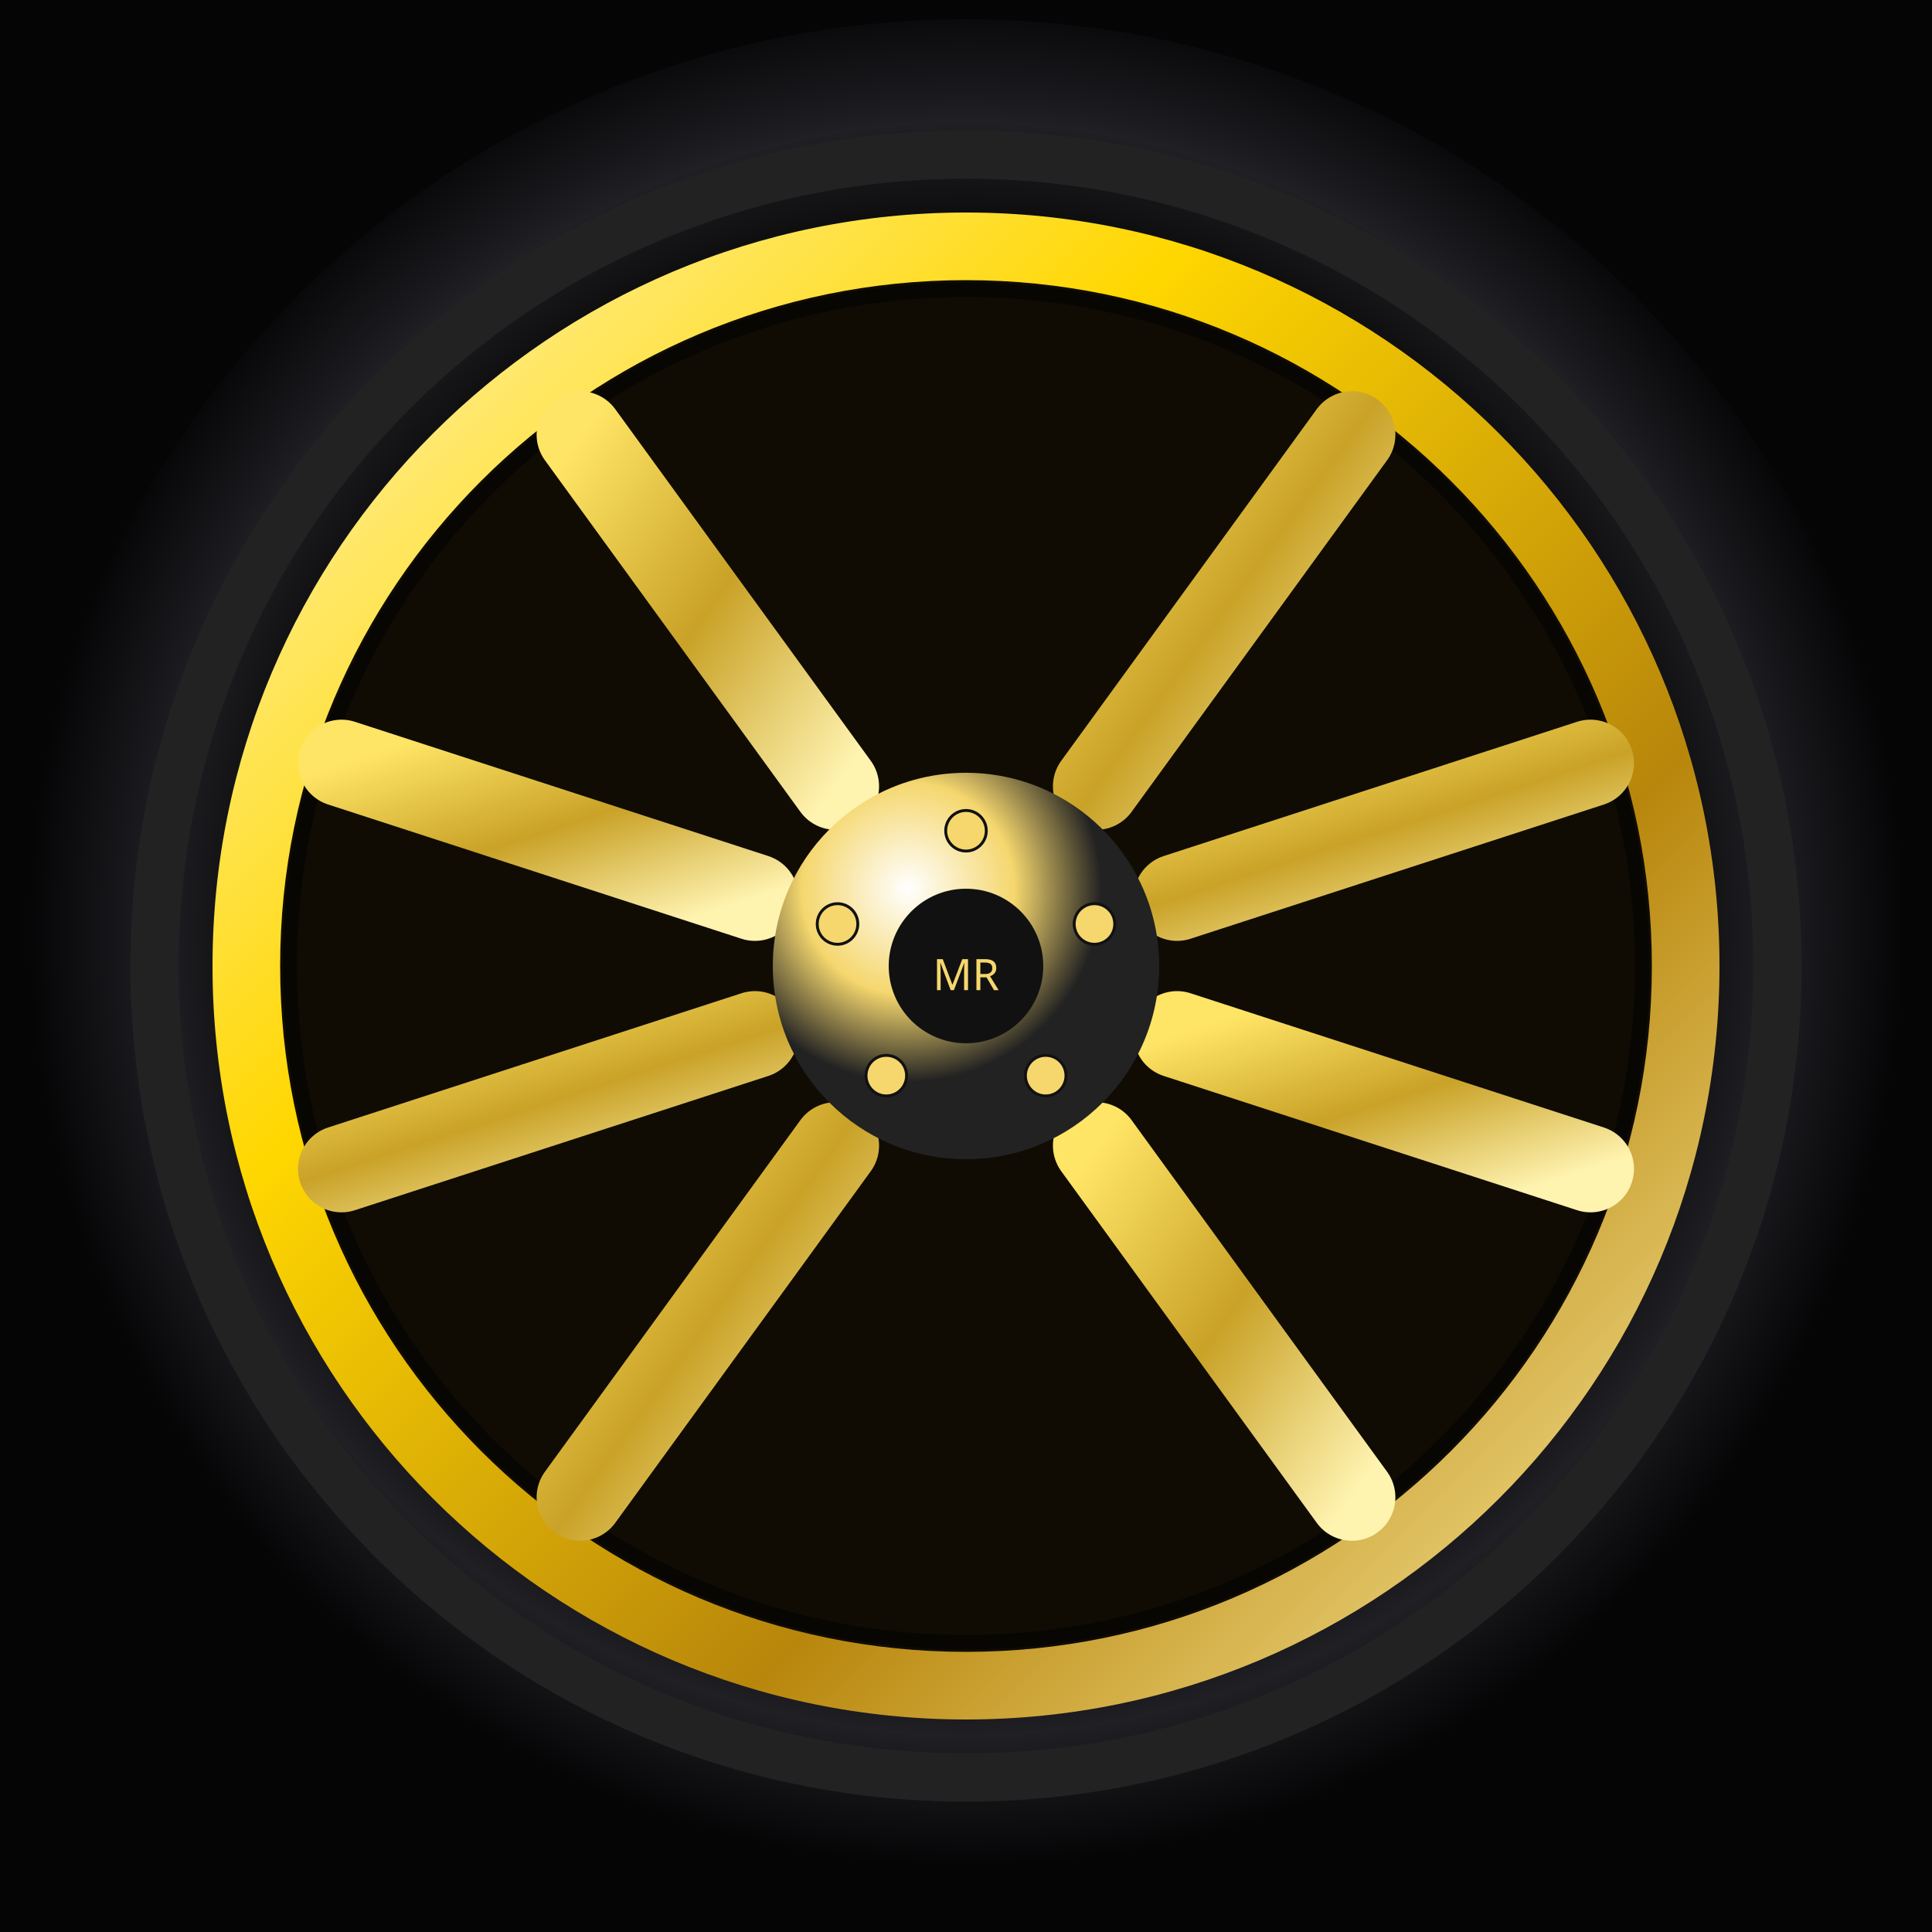
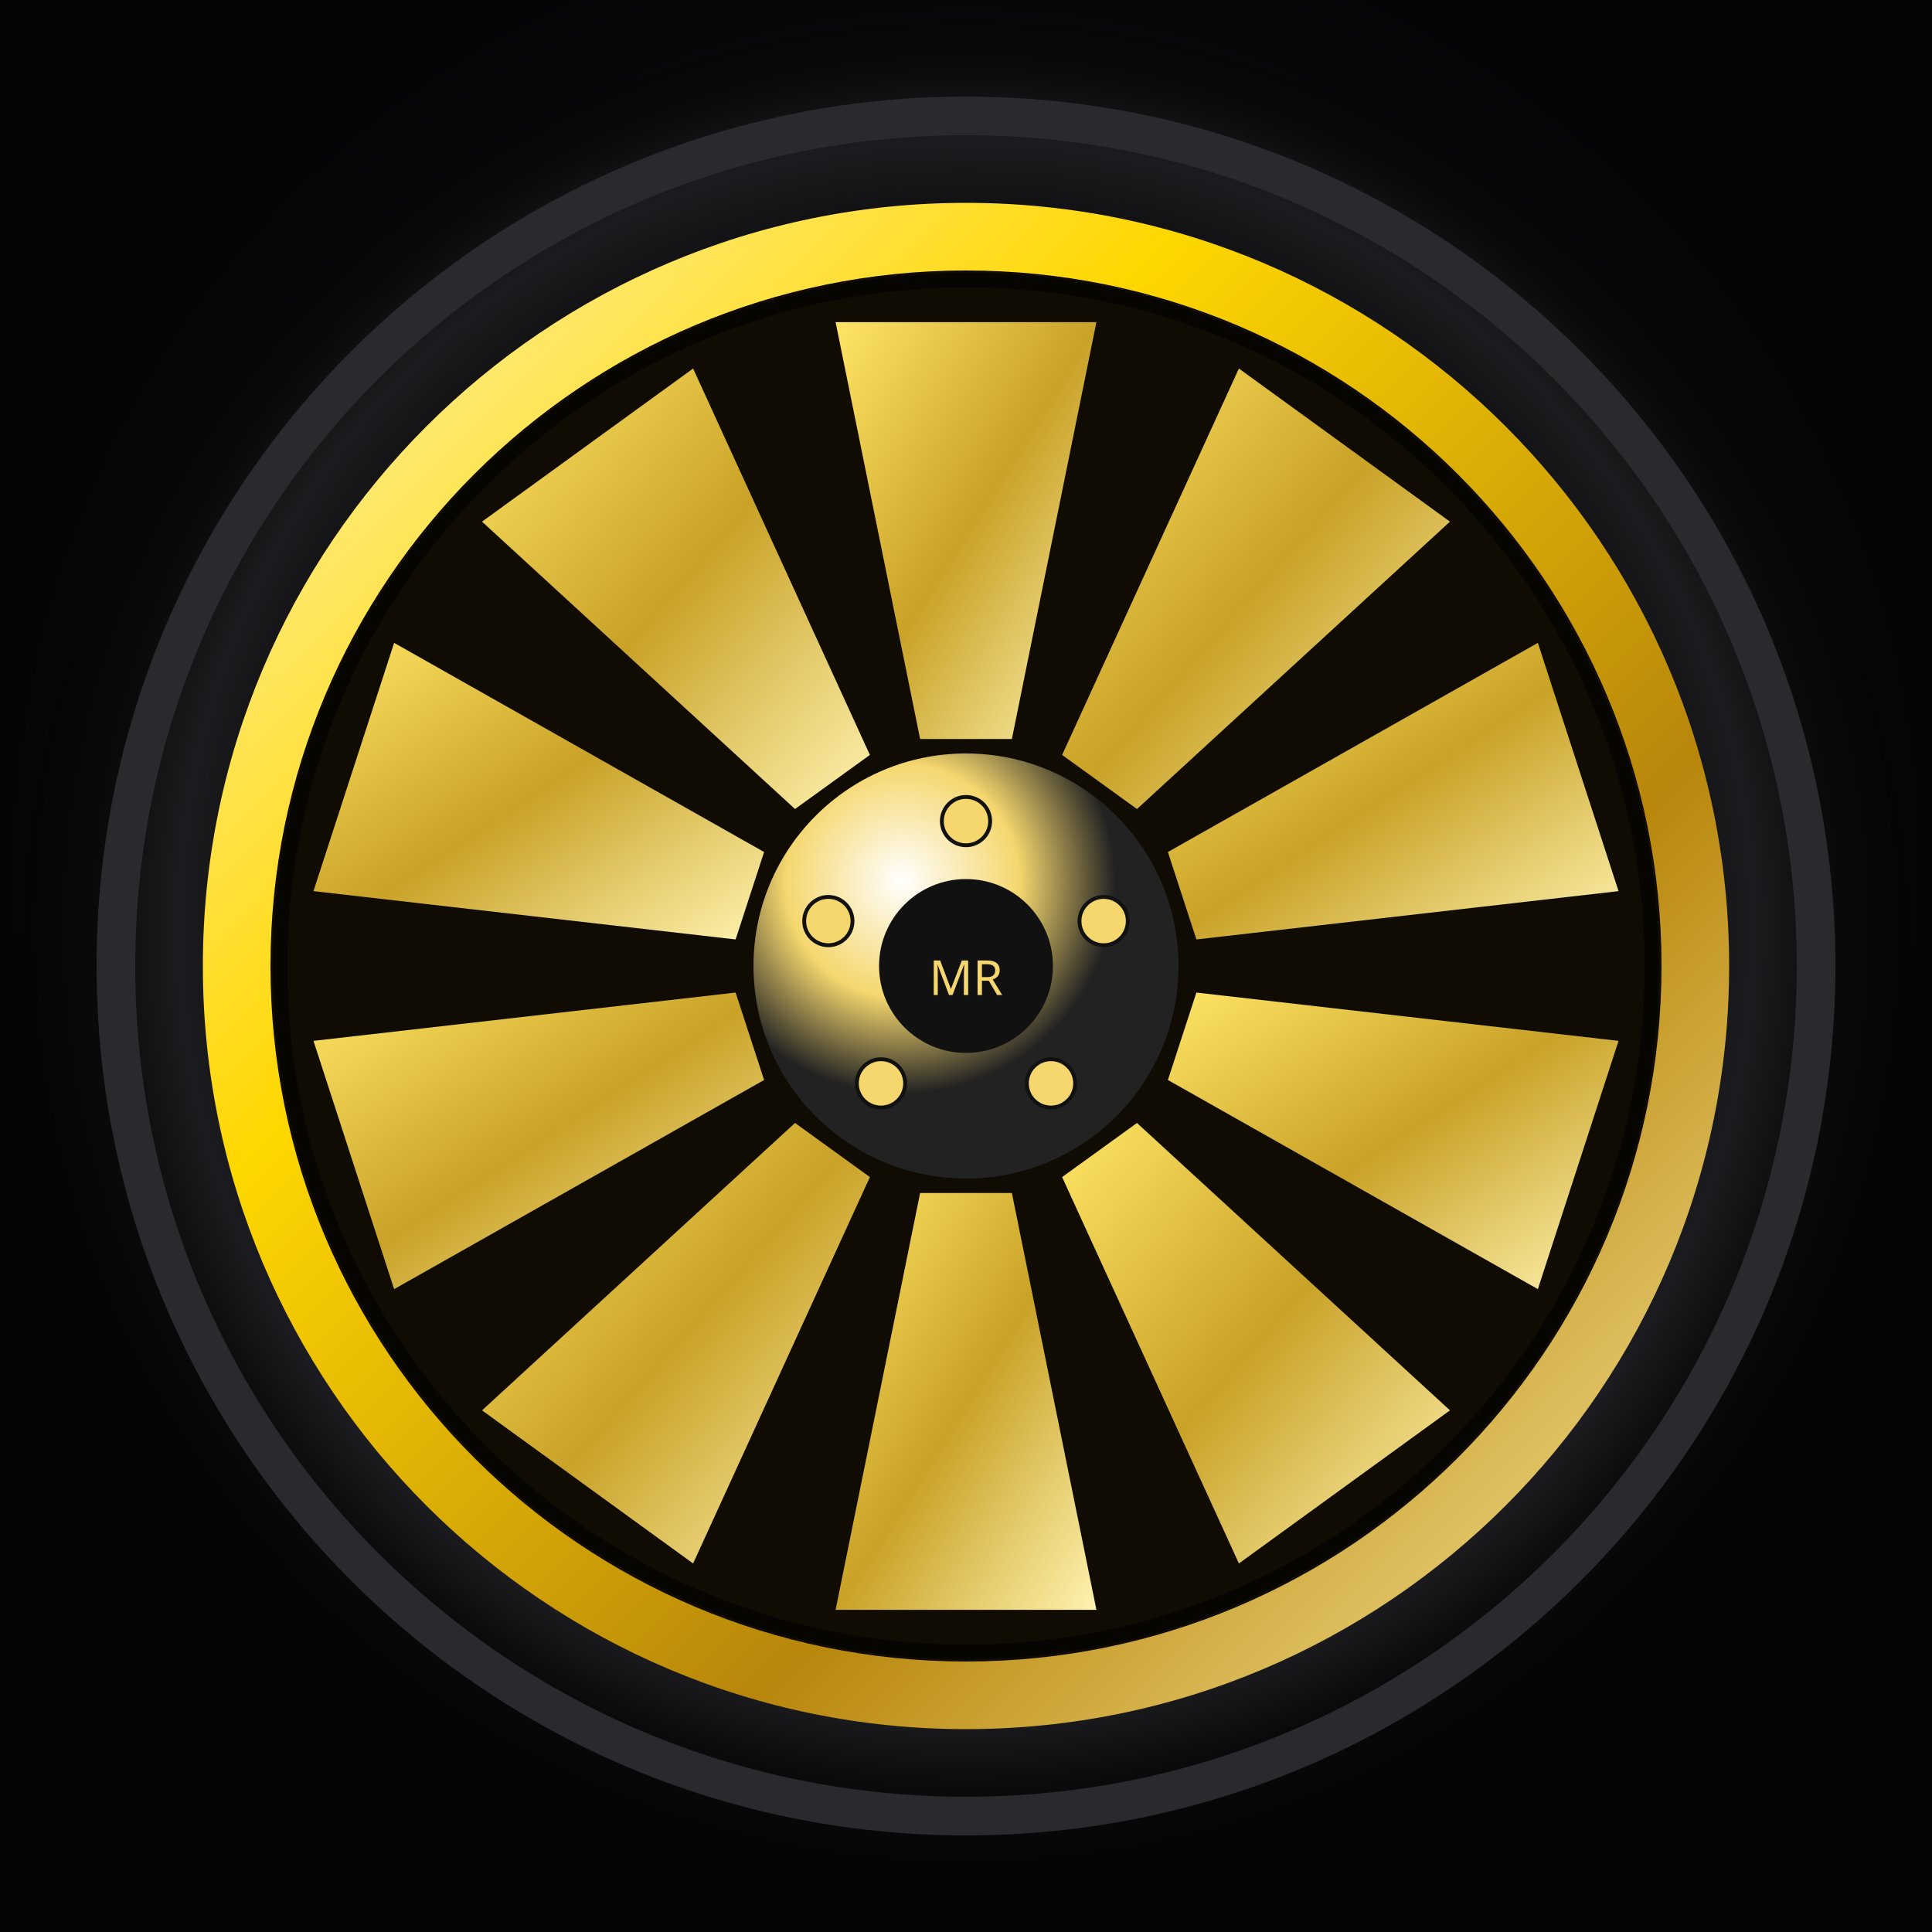
<svg xmlns="http://www.w3.org/2000/svg" viewBox="0 0 400 400" role="img" aria-label="Gold lip multi-spoke rim">
  <defs>
+     <radialGradient id="gl-bg" cx="50%" cy="45%">
+       <stop offset="0%" stop-color="#1a1424" />
+       <stop offset="100%" stop-color="#050506" />
+     </radialGradient>
    <radialGradient id="gl-tire" cx="50%" cy="48%">
-       <stop offset="74%" stop-color="#0a0a0a" />
-       <stop offset="86%" stop-color="#1f1f24" />
+       <stop offset="70%" stop-color="#070707" />
+       <stop offset="84%" stop-color="#1c1c20" />
+       <stop offset="92%" stop-color="#0a0a0a" />
      <stop offset="100%" stop-color="#050506" />
    </radialGradient>
    <linearGradient id="gl-lip" x1="0" y1="0" x2="1" y2="1">
      <stop offset="0%" stop-color="#fff6c2" />
      <stop offset="33%" stop-color="#ffd700" />
      <stop offset="67%" stop-color="#b8860b" />
      <stop offset="100%" stop-color="#fff1a8" />
    </linearGradient>
    <linearGradient id="gl-spk" x1="0" y1="0" x2="1" y2="1">
      <stop offset="0%" stop-color="#ffe566" />
      <stop offset="50%" stop-color="#c9a227" />
      <stop offset="100%" stop-color="#fff3b0" />
    </linearGradient>
    <radialGradient id="gl-cap" cx="35%" cy="30%">
      <stop offset="0%" stop-color="#ffffff" />
      <stop offset="55%" stop-color="#f5d76e" />
      <stop offset="100%" stop-color="#222" />
    </radialGradient>
  </defs>
-   <rect width="400" height="400" fill="#050505" />
+   <rect width="400" height="400" fill="url(#gl-bg)" />
  <circle cx="200" cy="200" r="196" fill="url(#gl-tire)" />
-   <circle cx="200" cy="200" r="168" fill="none" stroke="#222" stroke-width="10" />
-   <circle cx="200" cy="200" r="156" fill="url(#gl-lip)" />
-   <circle cx="200" cy="200" r="142" fill="#100c04" />
-   <circle cx="200" cy="200" r="140" fill="none" stroke="#000" stroke-width="3" opacity="0.5" />
-   <line x1="200.0" y1="154.0" x2="200.0" y2="64.0" stroke="url(#gl-spk)" stroke-width="18" stroke-linecap="round" />
-   <line x1="227.0" y1="162.8" x2="279.9" y2="90.0" stroke="url(#gl-spk)" stroke-width="18" stroke-linecap="round" />
-   <line x1="243.7" y1="185.8" x2="329.3" y2="158.0" stroke="url(#gl-spk)" stroke-width="18" stroke-linecap="round" />
-   <line x1="243.7" y1="214.2" x2="329.3" y2="242.0" stroke="url(#gl-spk)" stroke-width="18" stroke-linecap="round" />
-   <line x1="227.0" y1="237.2" x2="279.9" y2="310.0" stroke="url(#gl-spk)" stroke-width="18" stroke-linecap="round" />
-   <line x1="200.0" y1="246.0" x2="200.0" y2="336.0" stroke="url(#gl-spk)" stroke-width="18" stroke-linecap="round" />
-   <line x1="173.0" y1="237.2" x2="120.1" y2="310.0" stroke="url(#gl-spk)" stroke-width="18" stroke-linecap="round" />
-   <line x1="156.3" y1="214.2" x2="70.7" y2="242.0" stroke="url(#gl-spk)" stroke-width="18" stroke-linecap="round" />
-   <line x1="156.3" y1="185.8" x2="70.7" y2="158.0" stroke="url(#gl-spk)" stroke-width="18" stroke-linecap="round" />
-   <line x1="173.0" y1="162.8" x2="120.1" y2="90.0" stroke="url(#gl-spk)" stroke-width="18" stroke-linecap="round" />
-   <circle cx="200" cy="200" r="40" fill="url(#gl-cap)" />
-   <circle cx="200" cy="200" r="16" fill="#111" />
-   <text x="200" y="205" text-anchor="middle" font-family="Arial Black, sans-serif" font-size="9" fill="#f5d76e">MR</text>
-   <circle cx="200.0" cy="172.0" r="4.2" fill="#f5d76e" stroke="#111" stroke-width="0.6" />
-   <circle cx="226.6" cy="191.3" r="4.2" fill="#f5d76e" stroke="#111" stroke-width="0.6" />
-   <circle cx="216.5" cy="222.7" r="4.2" fill="#f5d76e" stroke="#111" stroke-width="0.6" />
-   <circle cx="183.5" cy="222.7" r="4.2" fill="#f5d76e" stroke="#111" stroke-width="0.6" />
-   <circle cx="173.4" cy="191.3" r="4.2" fill="#f5d76e" stroke="#111" stroke-width="0.6" />
+   <circle cx="200" cy="200" r="176" fill="none" stroke="#2a2a2e" stroke-width="8" />
+   <circle cx="200" cy="200" r="158" fill="url(#gl-lip)" />
+   <circle cx="200" cy="200" r="144" fill="#100c04" />
+   <circle cx="200" cy="200" r="142" fill="none" stroke="#000" stroke-width="3" opacity="0.55" />
+   <polygon points="190.5,153.0 209.5,153.0 227.0,66.7 173.0,66.7" fill="url(#gl-spk)" />
+   <polygon points="219.9,156.3 235.4,167.5 300.2,108.0 256.5,76.3" fill="url(#gl-spk)" />
+   <polygon points="241.8,176.4 247.7,194.5 335.1,184.5 318.4,133.1" fill="url(#gl-spk)" />
+   <polygon points="247.7,205.5 241.8,223.6 318.4,266.9 335.1,215.5" fill="url(#gl-spk)" />
+   <polygon points="235.4,232.5 219.9,243.7 256.5,323.7 300.2,292.0" fill="url(#gl-spk)" />
+   <polygon points="209.5,247.0 190.5,247.0 173.0,333.3 227.0,333.3" fill="url(#gl-spk)" />
+   <polygon points="180.1,243.7 164.6,232.5 99.8,292.0 143.5,323.7" fill="url(#gl-spk)" />
+   <polygon points="158.2,223.6 152.3,205.5 64.9,215.5 81.6,266.9" fill="url(#gl-spk)" />
+   <polygon points="152.3,194.5 158.2,176.4 81.6,133.1 64.9,184.5" fill="url(#gl-spk)" />
+   <polygon points="164.6,167.5 180.1,156.3 143.5,76.3 99.8,108.0" fill="url(#gl-spk)" />
+   <circle cx="200" cy="200" r="44" fill="url(#gl-cap)" />
+   <circle cx="200" cy="200" r="18" fill="#111" />
+   <text x="200" y="206" text-anchor="middle" font-family="Arial Black, sans-serif" font-size="10" fill="#f5d76e">MR</text>
+   <circle cx="200.0" cy="170.0" r="5" fill="#f5d76e" stroke="#111" stroke-width="0.8" />
+   <circle cx="228.5" cy="190.7" r="5" fill="#f5d76e" stroke="#111" stroke-width="0.8" />
+   <circle cx="217.6" cy="224.3" r="5" fill="#f5d76e" stroke="#111" stroke-width="0.8" />
+   <circle cx="182.4" cy="224.3" r="5" fill="#f5d76e" stroke="#111" stroke-width="0.8" />
+   <circle cx="171.5" cy="190.7" r="5" fill="#f5d76e" stroke="#111" stroke-width="0.8" />
</svg>
